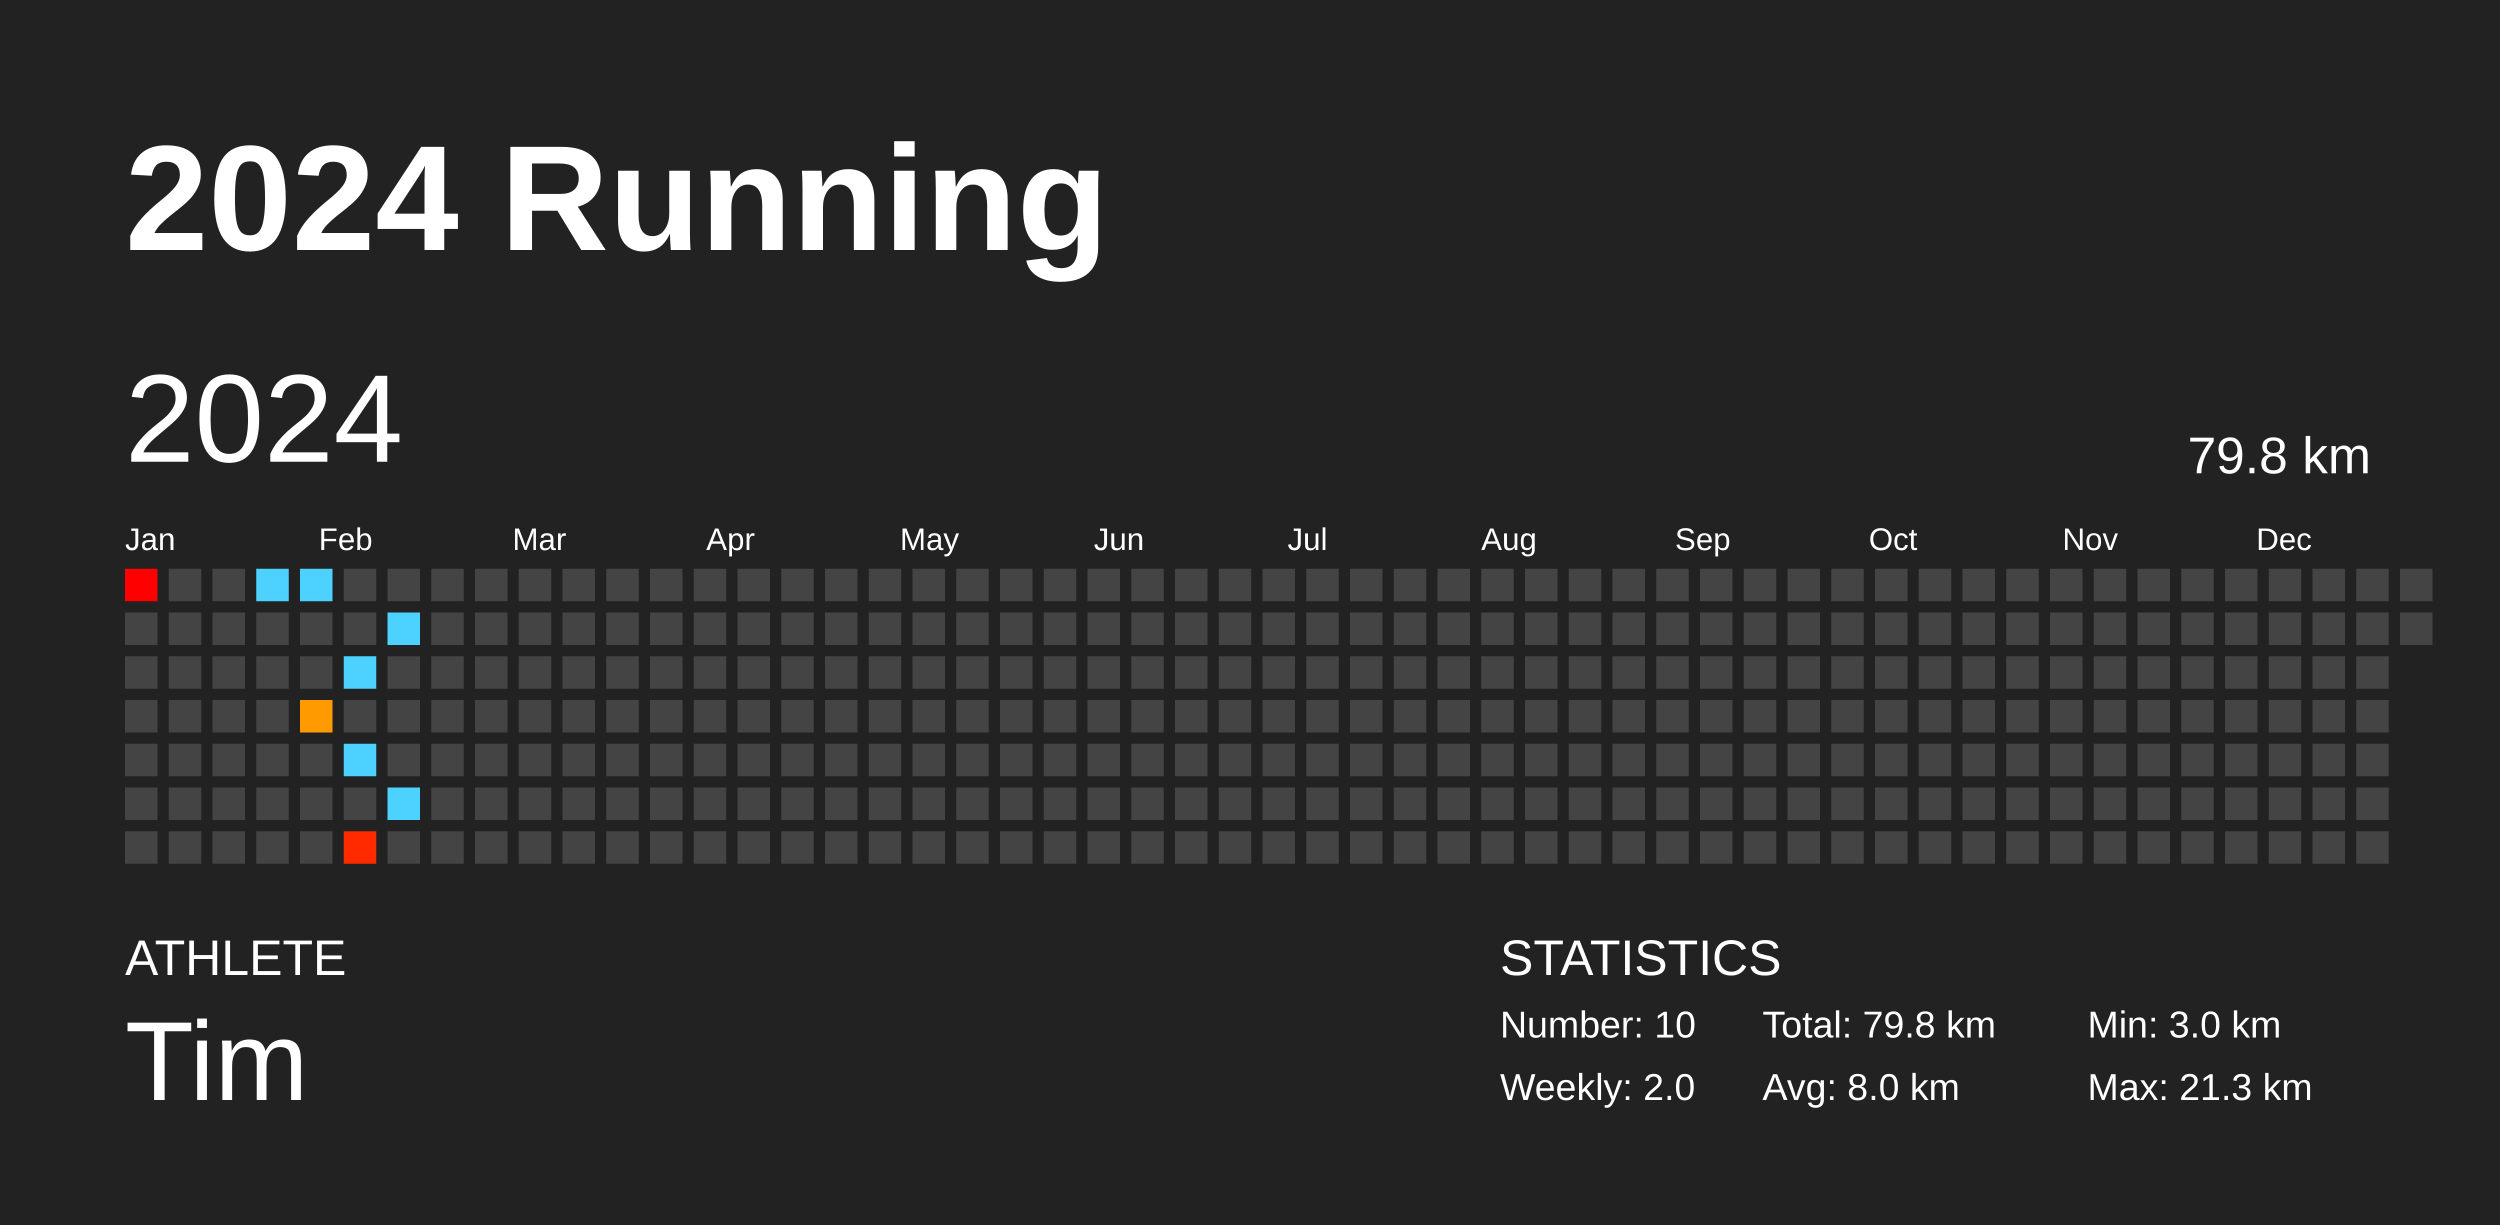
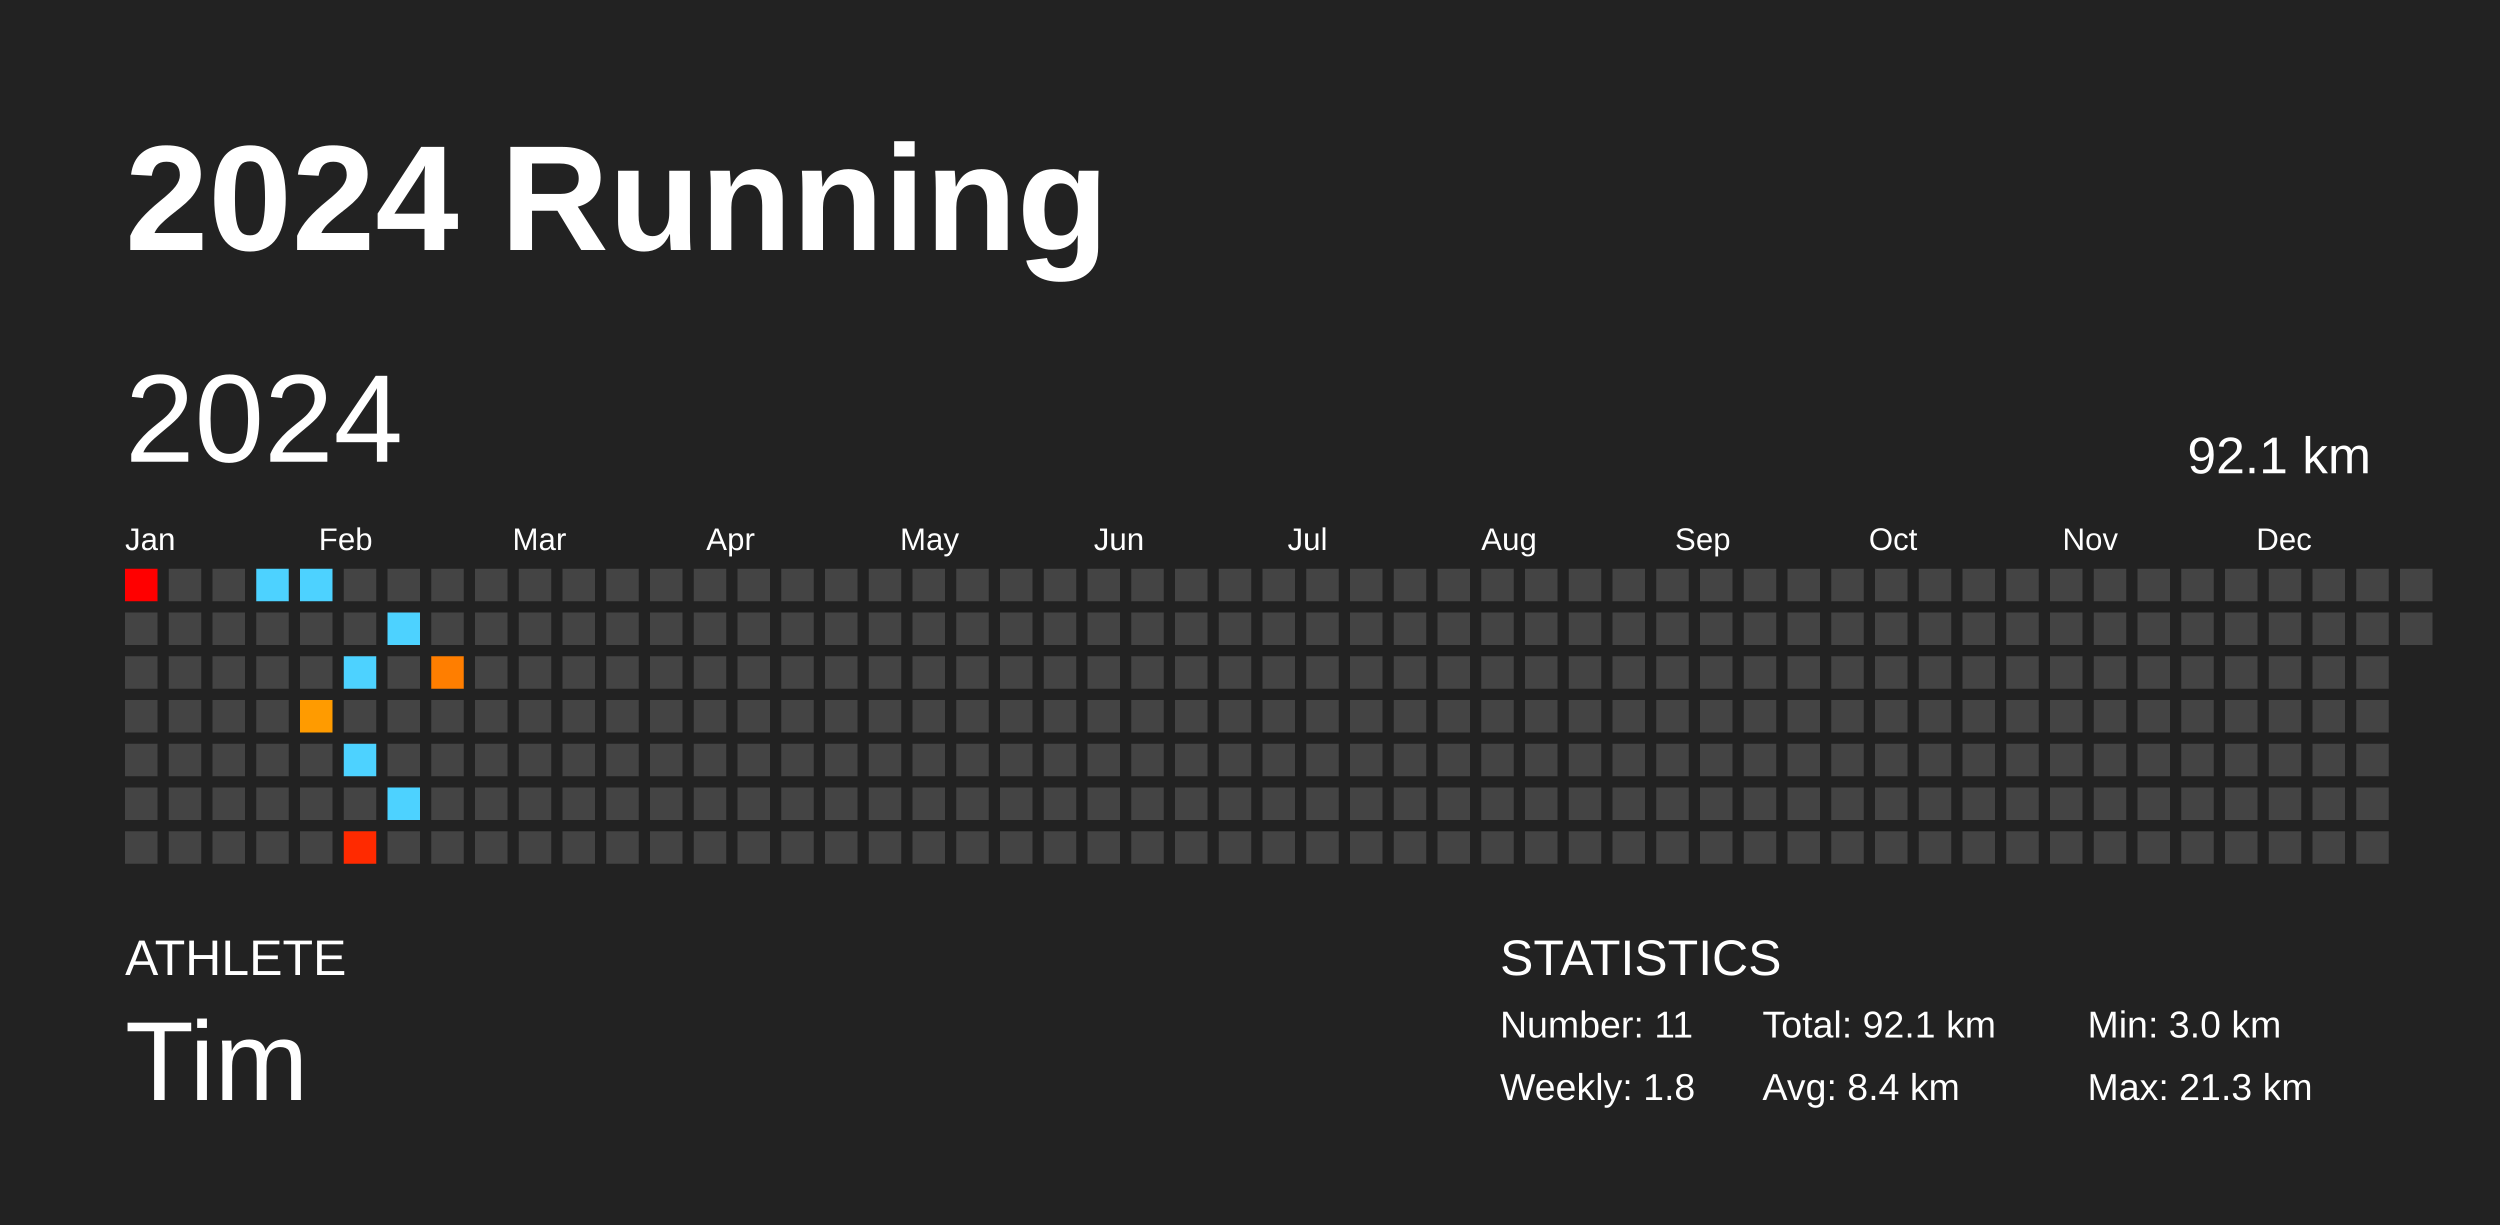
<svg xmlns="http://www.w3.org/2000/svg" baseProfile="full" height="98mm" version="1.1" viewBox="0,0,200,98" width="200mm">
  <defs />
  <rect fill="#222222" height="98" width="200" x="0" y="0" />
  <text fill="#FFFFFF" style="font-size:12px; font-family:Arial; font-weight:bold;" x="10" y="20">2024 Running</text>
  <text fill="#FFFFFF" style="font-size:4px; font-family:Arial" x="10" y="78">ATHLETE</text>
  <text fill="#FFFFFF" style="font-size:9px; font-family:Arial" x="10" y="88">Tim</text>
  <text fill="#FFFFFF" style="font-size:4px; font-family:Arial" x="120" y="78">STATISTICS</text>
-   <text fill="#FFFFFF" style="font-size:3px; font-family:Arial" x="120" y="83">Number: 10</text>
-   <text fill="#FFFFFF" style="font-size:3px; font-family:Arial" x="120" y="88">Weekly: 2.0</text>
-   <text fill="#FFFFFF" style="font-size:3px; font-family:Arial" x="141" y="83">Total: 79.8 km</text>
-   <text fill="#FFFFFF" style="font-size:3px; font-family:Arial" x="141" y="88">Avg: 8.0 km</text>
+   <text fill="#FFFFFF" style="font-size:3px; font-family:Arial" x="120" y="83">Number: 11</text>
+   <text fill="#FFFFFF" style="font-size:3px; font-family:Arial" x="120" y="88">Weekly: 1.8</text>
+   <text fill="#FFFFFF" style="font-size:3px; font-family:Arial" x="141" y="83">Total: 92.1 km</text>
+   <text fill="#FFFFFF" style="font-size:3px; font-family:Arial" x="141" y="88">Avg: 8.4 km</text>
  <text fill="#FFFFFF" style="font-size:3px; font-family:Arial" x="167" y="83">Min: 3.0 km</text>
  <text fill="#FFFFFF" style="font-size:3px; font-family:Arial" x="167" y="88">Max: 21.3 km</text>
  <text dominant-baseline="hanging" fill="#FFFFFF" style="font-size:10.0px; font-family:Arial;" x="10" y="30">2024</text>
-   <text dominant-baseline="hanging" fill="#FFFFFF" style="font-size:4.125px; font-family:Arial;" x="175" y="35">79.8 km</text>
+   <text dominant-baseline="hanging" fill="#FFFFFF" style="font-size:4.125px; font-family:Arial;" x="175" y="35">92.1 km</text>
  <text fill="#FFFFFF" style="font-size:2.5px; font-family:Arial" x="10.0" y="44">Jan</text>
  <text fill="#FFFFFF" style="font-size:2.5px; font-family:Arial" x="25.5" y="44">Feb</text>
  <text fill="#FFFFFF" style="font-size:2.5px; font-family:Arial" x="41.0" y="44">Mar</text>
  <text fill="#FFFFFF" style="font-size:2.5px; font-family:Arial" x="56.5" y="44">Apr</text>
  <text fill="#FFFFFF" style="font-size:2.5px; font-family:Arial" x="72.0" y="44">May</text>
  <text fill="#FFFFFF" style="font-size:2.5px; font-family:Arial" x="87.5" y="44">Jun</text>
  <text fill="#FFFFFF" style="font-size:2.5px; font-family:Arial" x="103.0" y="44">Jul</text>
  <text fill="#FFFFFF" style="font-size:2.5px; font-family:Arial" x="118.5" y="44">Aug</text>
  <text fill="#FFFFFF" style="font-size:2.5px; font-family:Arial" x="134.0" y="44">Sep</text>
  <text fill="#FFFFFF" style="font-size:2.5px; font-family:Arial" x="149.5" y="44">Oct</text>
  <text fill="#FFFFFF" style="font-size:2.5px; font-family:Arial" x="165.0" y="44">Nov</text>
  <text fill="#FFFFFF" style="font-size:2.5px; font-family:Arial" x="180.5" y="44">Dec</text>
  <rect fill="red" height="2.6" width="2.6" x="10.0" y="45.5" />
  <rect fill="#444444" height="2.6" width="2.6" x="10.0" y="49.0" />
  <rect fill="#444444" height="2.6" width="2.6" x="10.0" y="52.5" />
  <rect fill="#444444" height="2.6" width="2.6" x="10.0" y="56.0" />
  <rect fill="#444444" height="2.6" width="2.6" x="10.0" y="59.5" />
  <rect fill="#444444" height="2.6" width="2.6" x="10.0" y="63.0" />
  <rect fill="#444444" height="2.6" width="2.6" x="10.0" y="66.5" />
  <rect fill="#444444" height="2.6" width="2.6" x="13.5" y="45.5" />
  <rect fill="#444444" height="2.6" width="2.6" x="13.5" y="49.0" />
  <rect fill="#444444" height="2.6" width="2.6" x="13.5" y="52.5" />
  <rect fill="#444444" height="2.6" width="2.6" x="13.5" y="56.0" />
  <rect fill="#444444" height="2.6" width="2.6" x="13.5" y="59.5" />
  <rect fill="#444444" height="2.6" width="2.6" x="13.5" y="63.0" />
  <rect fill="#444444" height="2.6" width="2.6" x="13.5" y="66.5" />
  <rect fill="#444444" height="2.6" width="2.6" x="17.0" y="45.5" />
  <rect fill="#444444" height="2.6" width="2.6" x="17.0" y="49.0" />
  <rect fill="#444444" height="2.6" width="2.6" x="17.0" y="52.5" />
  <rect fill="#444444" height="2.6" width="2.6" x="17.0" y="56.0" />
  <rect fill="#444444" height="2.6" width="2.6" x="17.0" y="59.5" />
  <rect fill="#444444" height="2.6" width="2.6" x="17.0" y="63.0" />
  <rect fill="#444444" height="2.6" width="2.6" x="17.0" y="66.5" />
  <rect fill="#4dd2ff" height="2.6" width="2.6" x="20.5" y="45.5" />
  <rect fill="#444444" height="2.6" width="2.6" x="20.5" y="49.0" />
  <rect fill="#444444" height="2.6" width="2.6" x="20.5" y="52.5" />
  <rect fill="#444444" height="2.6" width="2.6" x="20.5" y="56.0" />
  <rect fill="#444444" height="2.6" width="2.6" x="20.5" y="59.5" />
  <rect fill="#444444" height="2.6" width="2.6" x="20.5" y="63.0" />
  <rect fill="#444444" height="2.6" width="2.6" x="20.5" y="66.5" />
  <rect fill="#4dd2ff" height="2.6" width="2.6" x="24.0" y="45.5" />
  <rect fill="#444444" height="2.6" width="2.6" x="24.0" y="49.0" />
  <rect fill="#444444" height="2.6" width="2.6" x="24.0" y="52.5" />
  <rect fill="#ff9b00" height="2.6" width="2.6" x="24.0" y="56.0" />
  <rect fill="#444444" height="2.6" width="2.6" x="24.0" y="59.5" />
  <rect fill="#444444" height="2.6" width="2.6" x="24.0" y="63.0" />
  <rect fill="#444444" height="2.6" width="2.6" x="24.0" y="66.5" />
  <rect fill="#444444" height="2.6" width="2.6" x="27.5" y="45.5" />
  <rect fill="#444444" height="2.6" width="2.6" x="27.5" y="49.0" />
  <rect fill="#4dd2ff" height="2.6" width="2.6" x="27.5" y="52.5" />
  <rect fill="#444444" height="2.6" width="2.6" x="27.5" y="56.0" />
  <rect fill="#4dd2ff" height="2.6" width="2.6" x="27.5" y="59.5" />
  <rect fill="#444444" height="2.6" width="2.6" x="27.5" y="63.0" />
  <rect fill="#ff2a00" height="2.6" width="2.6" x="27.5" y="66.5" />
  <rect fill="#444444" height="2.6" width="2.6" x="31.0" y="45.5" />
  <rect fill="#4dd2ff" height="2.6" width="2.6" x="31.0" y="49.0" />
  <rect fill="#444444" height="2.6" width="2.6" x="31.0" y="52.5" />
  <rect fill="#444444" height="2.6" width="2.6" x="31.0" y="56.0" />
  <rect fill="#444444" height="2.6" width="2.6" x="31.0" y="59.5" />
  <rect fill="#4dd2ff" height="2.6" width="2.6" x="31.0" y="63.0" />
  <rect fill="#444444" height="2.6" width="2.6" x="31.0" y="66.5" />
  <rect fill="#444444" height="2.6" width="2.6" x="34.5" y="45.5" />
  <rect fill="#444444" height="2.6" width="2.6" x="34.5" y="49.0" />
-   <rect fill="#444444" height="2.6" width="2.6" x="34.5" y="52.5" />
+   <rect fill="#ff7e00" height="2.6" width="2.6" x="34.5" y="52.5" />
  <rect fill="#444444" height="2.6" width="2.6" x="34.5" y="56.0" />
  <rect fill="#444444" height="2.6" width="2.6" x="34.5" y="59.5" />
  <rect fill="#444444" height="2.6" width="2.6" x="34.5" y="63.0" />
  <rect fill="#444444" height="2.6" width="2.6" x="34.5" y="66.5" />
  <rect fill="#444444" height="2.6" width="2.6" x="38.0" y="45.5" />
  <rect fill="#444444" height="2.6" width="2.6" x="38.0" y="49.0" />
  <rect fill="#444444" height="2.6" width="2.6" x="38.0" y="52.5" />
  <rect fill="#444444" height="2.6" width="2.6" x="38.0" y="56.0" />
  <rect fill="#444444" height="2.6" width="2.6" x="38.0" y="59.5" />
  <rect fill="#444444" height="2.6" width="2.6" x="38.0" y="63.0" />
  <rect fill="#444444" height="2.6" width="2.6" x="38.0" y="66.5" />
  <rect fill="#444444" height="2.6" width="2.6" x="41.5" y="45.5" />
  <rect fill="#444444" height="2.6" width="2.6" x="41.5" y="49.0" />
  <rect fill="#444444" height="2.6" width="2.6" x="41.5" y="52.5" />
  <rect fill="#444444" height="2.6" width="2.6" x="41.5" y="56.0" />
  <rect fill="#444444" height="2.6" width="2.6" x="41.5" y="59.5" />
  <rect fill="#444444" height="2.6" width="2.6" x="41.5" y="63.0" />
  <rect fill="#444444" height="2.6" width="2.6" x="41.5" y="66.5" />
  <rect fill="#444444" height="2.6" width="2.6" x="45.0" y="45.5" />
  <rect fill="#444444" height="2.6" width="2.6" x="45.0" y="49.0" />
  <rect fill="#444444" height="2.6" width="2.6" x="45.0" y="52.5" />
  <rect fill="#444444" height="2.6" width="2.6" x="45.0" y="56.0" />
  <rect fill="#444444" height="2.6" width="2.6" x="45.0" y="59.5" />
  <rect fill="#444444" height="2.6" width="2.6" x="45.0" y="63.0" />
  <rect fill="#444444" height="2.6" width="2.6" x="45.0" y="66.5" />
  <rect fill="#444444" height="2.6" width="2.6" x="48.5" y="45.5" />
  <rect fill="#444444" height="2.6" width="2.6" x="48.5" y="49.0" />
  <rect fill="#444444" height="2.6" width="2.6" x="48.5" y="52.5" />
  <rect fill="#444444" height="2.6" width="2.6" x="48.5" y="56.0" />
  <rect fill="#444444" height="2.6" width="2.6" x="48.5" y="59.5" />
  <rect fill="#444444" height="2.6" width="2.6" x="48.5" y="63.0" />
  <rect fill="#444444" height="2.6" width="2.6" x="48.5" y="66.5" />
  <rect fill="#444444" height="2.6" width="2.6" x="52.0" y="45.5" />
  <rect fill="#444444" height="2.6" width="2.6" x="52.0" y="49.0" />
  <rect fill="#444444" height="2.6" width="2.6" x="52.0" y="52.5" />
  <rect fill="#444444" height="2.6" width="2.6" x="52.0" y="56.0" />
  <rect fill="#444444" height="2.6" width="2.6" x="52.0" y="59.5" />
  <rect fill="#444444" height="2.6" width="2.6" x="52.0" y="63.0" />
  <rect fill="#444444" height="2.6" width="2.6" x="52.0" y="66.5" />
  <rect fill="#444444" height="2.6" width="2.6" x="55.5" y="45.5" />
  <rect fill="#444444" height="2.6" width="2.6" x="55.5" y="49.0" />
  <rect fill="#444444" height="2.6" width="2.6" x="55.5" y="52.5" />
  <rect fill="#444444" height="2.6" width="2.6" x="55.5" y="56.0" />
  <rect fill="#444444" height="2.6" width="2.6" x="55.5" y="59.5" />
  <rect fill="#444444" height="2.6" width="2.6" x="55.5" y="63.0" />
  <rect fill="#444444" height="2.6" width="2.6" x="55.5" y="66.5" />
  <rect fill="#444444" height="2.6" width="2.6" x="59.0" y="45.5" />
  <rect fill="#444444" height="2.6" width="2.6" x="59.0" y="49.0" />
  <rect fill="#444444" height="2.6" width="2.6" x="59.0" y="52.5" />
  <rect fill="#444444" height="2.6" width="2.6" x="59.0" y="56.0" />
  <rect fill="#444444" height="2.6" width="2.6" x="59.0" y="59.5" />
  <rect fill="#444444" height="2.6" width="2.6" x="59.0" y="63.0" />
  <rect fill="#444444" height="2.6" width="2.6" x="59.0" y="66.5" />
  <rect fill="#444444" height="2.6" width="2.6" x="62.5" y="45.5" />
  <rect fill="#444444" height="2.6" width="2.6" x="62.5" y="49.0" />
  <rect fill="#444444" height="2.6" width="2.6" x="62.5" y="52.5" />
  <rect fill="#444444" height="2.6" width="2.6" x="62.5" y="56.0" />
  <rect fill="#444444" height="2.6" width="2.6" x="62.5" y="59.5" />
  <rect fill="#444444" height="2.6" width="2.6" x="62.5" y="63.0" />
  <rect fill="#444444" height="2.6" width="2.6" x="62.5" y="66.5" />
  <rect fill="#444444" height="2.6" width="2.6" x="66.0" y="45.5" />
  <rect fill="#444444" height="2.6" width="2.6" x="66.0" y="49.0" />
  <rect fill="#444444" height="2.6" width="2.6" x="66.0" y="52.5" />
  <rect fill="#444444" height="2.6" width="2.6" x="66.0" y="56.0" />
  <rect fill="#444444" height="2.6" width="2.6" x="66.0" y="59.5" />
  <rect fill="#444444" height="2.6" width="2.6" x="66.0" y="63.0" />
  <rect fill="#444444" height="2.6" width="2.6" x="66.0" y="66.5" />
  <rect fill="#444444" height="2.6" width="2.6" x="69.5" y="45.5" />
  <rect fill="#444444" height="2.6" width="2.6" x="69.5" y="49.0" />
  <rect fill="#444444" height="2.6" width="2.6" x="69.5" y="52.5" />
  <rect fill="#444444" height="2.6" width="2.6" x="69.5" y="56.0" />
  <rect fill="#444444" height="2.6" width="2.6" x="69.5" y="59.5" />
  <rect fill="#444444" height="2.6" width="2.6" x="69.5" y="63.0" />
  <rect fill="#444444" height="2.6" width="2.6" x="69.5" y="66.5" />
  <rect fill="#444444" height="2.6" width="2.6" x="73.0" y="45.5" />
  <rect fill="#444444" height="2.6" width="2.6" x="73.0" y="49.0" />
  <rect fill="#444444" height="2.6" width="2.6" x="73.0" y="52.5" />
  <rect fill="#444444" height="2.6" width="2.6" x="73.0" y="56.0" />
  <rect fill="#444444" height="2.6" width="2.6" x="73.0" y="59.5" />
  <rect fill="#444444" height="2.6" width="2.6" x="73.0" y="63.0" />
  <rect fill="#444444" height="2.6" width="2.6" x="73.0" y="66.5" />
  <rect fill="#444444" height="2.6" width="2.6" x="76.5" y="45.5" />
  <rect fill="#444444" height="2.6" width="2.6" x="76.5" y="49.0" />
  <rect fill="#444444" height="2.6" width="2.6" x="76.5" y="52.5" />
  <rect fill="#444444" height="2.6" width="2.6" x="76.5" y="56.0" />
  <rect fill="#444444" height="2.6" width="2.6" x="76.5" y="59.5" />
  <rect fill="#444444" height="2.6" width="2.6" x="76.5" y="63.0" />
  <rect fill="#444444" height="2.6" width="2.6" x="76.5" y="66.5" />
  <rect fill="#444444" height="2.6" width="2.6" x="80.0" y="45.5" />
  <rect fill="#444444" height="2.6" width="2.6" x="80.0" y="49.0" />
  <rect fill="#444444" height="2.6" width="2.6" x="80.0" y="52.5" />
  <rect fill="#444444" height="2.6" width="2.6" x="80.0" y="56.0" />
  <rect fill="#444444" height="2.6" width="2.6" x="80.0" y="59.5" />
  <rect fill="#444444" height="2.6" width="2.6" x="80.0" y="63.0" />
  <rect fill="#444444" height="2.6" width="2.6" x="80.0" y="66.5" />
  <rect fill="#444444" height="2.6" width="2.6" x="83.5" y="45.5" />
  <rect fill="#444444" height="2.6" width="2.6" x="83.5" y="49.0" />
  <rect fill="#444444" height="2.6" width="2.6" x="83.5" y="52.5" />
  <rect fill="#444444" height="2.6" width="2.6" x="83.5" y="56.0" />
  <rect fill="#444444" height="2.6" width="2.6" x="83.5" y="59.5" />
  <rect fill="#444444" height="2.6" width="2.6" x="83.5" y="63.0" />
  <rect fill="#444444" height="2.6" width="2.6" x="83.5" y="66.5" />
  <rect fill="#444444" height="2.6" width="2.6" x="87.0" y="45.5" />
  <rect fill="#444444" height="2.6" width="2.6" x="87.0" y="49.0" />
  <rect fill="#444444" height="2.6" width="2.6" x="87.0" y="52.5" />
  <rect fill="#444444" height="2.6" width="2.6" x="87.0" y="56.0" />
  <rect fill="#444444" height="2.6" width="2.6" x="87.0" y="59.5" />
  <rect fill="#444444" height="2.6" width="2.6" x="87.0" y="63.0" />
  <rect fill="#444444" height="2.6" width="2.6" x="87.0" y="66.5" />
  <rect fill="#444444" height="2.6" width="2.6" x="90.5" y="45.5" />
  <rect fill="#444444" height="2.6" width="2.6" x="90.5" y="49.0" />
  <rect fill="#444444" height="2.6" width="2.6" x="90.5" y="52.5" />
  <rect fill="#444444" height="2.6" width="2.6" x="90.5" y="56.0" />
  <rect fill="#444444" height="2.6" width="2.6" x="90.5" y="59.5" />
  <rect fill="#444444" height="2.6" width="2.6" x="90.5" y="63.0" />
  <rect fill="#444444" height="2.6" width="2.6" x="90.5" y="66.5" />
  <rect fill="#444444" height="2.6" width="2.6" x="94.0" y="45.5" />
  <rect fill="#444444" height="2.6" width="2.6" x="94.0" y="49.0" />
  <rect fill="#444444" height="2.6" width="2.6" x="94.0" y="52.5" />
  <rect fill="#444444" height="2.6" width="2.6" x="94.0" y="56.0" />
  <rect fill="#444444" height="2.6" width="2.6" x="94.0" y="59.5" />
  <rect fill="#444444" height="2.6" width="2.6" x="94.0" y="63.0" />
  <rect fill="#444444" height="2.6" width="2.6" x="94.0" y="66.5" />
  <rect fill="#444444" height="2.6" width="2.6" x="97.5" y="45.5" />
  <rect fill="#444444" height="2.6" width="2.6" x="97.5" y="49.0" />
  <rect fill="#444444" height="2.6" width="2.6" x="97.5" y="52.5" />
  <rect fill="#444444" height="2.6" width="2.6" x="97.5" y="56.0" />
  <rect fill="#444444" height="2.6" width="2.6" x="97.5" y="59.5" />
  <rect fill="#444444" height="2.6" width="2.6" x="97.5" y="63.0" />
  <rect fill="#444444" height="2.6" width="2.6" x="97.5" y="66.5" />
  <rect fill="#444444" height="2.6" width="2.6" x="101.0" y="45.5" />
  <rect fill="#444444" height="2.6" width="2.6" x="101.0" y="49.0" />
  <rect fill="#444444" height="2.6" width="2.6" x="101.0" y="52.5" />
  <rect fill="#444444" height="2.6" width="2.6" x="101.0" y="56.0" />
  <rect fill="#444444" height="2.6" width="2.6" x="101.0" y="59.5" />
  <rect fill="#444444" height="2.6" width="2.6" x="101.0" y="63.0" />
  <rect fill="#444444" height="2.6" width="2.6" x="101.0" y="66.5" />
  <rect fill="#444444" height="2.6" width="2.6" x="104.5" y="45.5" />
  <rect fill="#444444" height="2.6" width="2.6" x="104.5" y="49.0" />
  <rect fill="#444444" height="2.6" width="2.6" x="104.5" y="52.5" />
  <rect fill="#444444" height="2.6" width="2.6" x="104.5" y="56.0" />
  <rect fill="#444444" height="2.6" width="2.6" x="104.5" y="59.5" />
  <rect fill="#444444" height="2.6" width="2.6" x="104.5" y="63.0" />
  <rect fill="#444444" height="2.6" width="2.6" x="104.5" y="66.5" />
  <rect fill="#444444" height="2.6" width="2.6" x="108.0" y="45.5" />
  <rect fill="#444444" height="2.6" width="2.6" x="108.0" y="49.0" />
  <rect fill="#444444" height="2.6" width="2.6" x="108.0" y="52.5" />
  <rect fill="#444444" height="2.6" width="2.6" x="108.0" y="56.0" />
  <rect fill="#444444" height="2.6" width="2.6" x="108.0" y="59.5" />
  <rect fill="#444444" height="2.6" width="2.6" x="108.0" y="63.0" />
  <rect fill="#444444" height="2.6" width="2.6" x="108.0" y="66.5" />
  <rect fill="#444444" height="2.6" width="2.6" x="111.5" y="45.5" />
  <rect fill="#444444" height="2.6" width="2.6" x="111.5" y="49.0" />
  <rect fill="#444444" height="2.6" width="2.6" x="111.5" y="52.5" />
  <rect fill="#444444" height="2.6" width="2.6" x="111.5" y="56.0" />
  <rect fill="#444444" height="2.6" width="2.6" x="111.5" y="59.5" />
  <rect fill="#444444" height="2.6" width="2.6" x="111.5" y="63.0" />
  <rect fill="#444444" height="2.6" width="2.6" x="111.5" y="66.5" />
  <rect fill="#444444" height="2.6" width="2.6" x="115.0" y="45.5" />
  <rect fill="#444444" height="2.6" width="2.6" x="115.0" y="49.0" />
  <rect fill="#444444" height="2.6" width="2.6" x="115.0" y="52.5" />
  <rect fill="#444444" height="2.6" width="2.6" x="115.0" y="56.0" />
  <rect fill="#444444" height="2.6" width="2.6" x="115.0" y="59.5" />
  <rect fill="#444444" height="2.6" width="2.6" x="115.0" y="63.0" />
  <rect fill="#444444" height="2.6" width="2.6" x="115.0" y="66.5" />
  <rect fill="#444444" height="2.6" width="2.6" x="118.5" y="45.5" />
  <rect fill="#444444" height="2.6" width="2.6" x="118.5" y="49.0" />
  <rect fill="#444444" height="2.6" width="2.6" x="118.5" y="52.5" />
  <rect fill="#444444" height="2.6" width="2.6" x="118.5" y="56.0" />
  <rect fill="#444444" height="2.6" width="2.6" x="118.5" y="59.5" />
  <rect fill="#444444" height="2.6" width="2.6" x="118.5" y="63.0" />
  <rect fill="#444444" height="2.6" width="2.6" x="118.5" y="66.5" />
  <rect fill="#444444" height="2.6" width="2.6" x="122.0" y="45.5" />
  <rect fill="#444444" height="2.6" width="2.6" x="122.0" y="49.0" />
  <rect fill="#444444" height="2.6" width="2.6" x="122.0" y="52.5" />
  <rect fill="#444444" height="2.6" width="2.6" x="122.0" y="56.0" />
  <rect fill="#444444" height="2.6" width="2.6" x="122.0" y="59.5" />
  <rect fill="#444444" height="2.6" width="2.6" x="122.0" y="63.0" />
  <rect fill="#444444" height="2.6" width="2.6" x="122.0" y="66.5" />
  <rect fill="#444444" height="2.6" width="2.6" x="125.5" y="45.5" />
  <rect fill="#444444" height="2.6" width="2.6" x="125.5" y="49.0" />
  <rect fill="#444444" height="2.6" width="2.6" x="125.5" y="52.5" />
  <rect fill="#444444" height="2.6" width="2.6" x="125.5" y="56.0" />
  <rect fill="#444444" height="2.6" width="2.6" x="125.5" y="59.5" />
  <rect fill="#444444" height="2.6" width="2.6" x="125.5" y="63.0" />
  <rect fill="#444444" height="2.6" width="2.6" x="125.5" y="66.5" />
  <rect fill="#444444" height="2.6" width="2.6" x="129.0" y="45.5" />
  <rect fill="#444444" height="2.6" width="2.6" x="129.0" y="49.0" />
  <rect fill="#444444" height="2.6" width="2.6" x="129.0" y="52.5" />
  <rect fill="#444444" height="2.6" width="2.6" x="129.0" y="56.0" />
  <rect fill="#444444" height="2.6" width="2.6" x="129.0" y="59.5" />
  <rect fill="#444444" height="2.6" width="2.6" x="129.0" y="63.0" />
  <rect fill="#444444" height="2.6" width="2.6" x="129.0" y="66.5" />
  <rect fill="#444444" height="2.6" width="2.6" x="132.5" y="45.5" />
  <rect fill="#444444" height="2.6" width="2.6" x="132.5" y="49.0" />
  <rect fill="#444444" height="2.6" width="2.6" x="132.5" y="52.5" />
  <rect fill="#444444" height="2.6" width="2.6" x="132.5" y="56.0" />
  <rect fill="#444444" height="2.6" width="2.6" x="132.5" y="59.5" />
  <rect fill="#444444" height="2.6" width="2.6" x="132.5" y="63.0" />
  <rect fill="#444444" height="2.6" width="2.6" x="132.5" y="66.5" />
  <rect fill="#444444" height="2.6" width="2.6" x="136.0" y="45.5" />
  <rect fill="#444444" height="2.6" width="2.6" x="136.0" y="49.0" />
  <rect fill="#444444" height="2.6" width="2.6" x="136.0" y="52.5" />
  <rect fill="#444444" height="2.6" width="2.6" x="136.0" y="56.0" />
  <rect fill="#444444" height="2.6" width="2.6" x="136.0" y="59.5" />
  <rect fill="#444444" height="2.6" width="2.6" x="136.0" y="63.0" />
  <rect fill="#444444" height="2.6" width="2.6" x="136.0" y="66.5" />
  <rect fill="#444444" height="2.6" width="2.6" x="139.5" y="45.5" />
  <rect fill="#444444" height="2.6" width="2.6" x="139.5" y="49.0" />
  <rect fill="#444444" height="2.6" width="2.6" x="139.5" y="52.5" />
  <rect fill="#444444" height="2.6" width="2.6" x="139.5" y="56.0" />
  <rect fill="#444444" height="2.6" width="2.6" x="139.5" y="59.5" />
  <rect fill="#444444" height="2.6" width="2.6" x="139.5" y="63.0" />
  <rect fill="#444444" height="2.6" width="2.6" x="139.5" y="66.5" />
  <rect fill="#444444" height="2.6" width="2.6" x="143.0" y="45.5" />
  <rect fill="#444444" height="2.6" width="2.6" x="143.0" y="49.0" />
  <rect fill="#444444" height="2.6" width="2.6" x="143.0" y="52.5" />
  <rect fill="#444444" height="2.6" width="2.6" x="143.0" y="56.0" />
  <rect fill="#444444" height="2.6" width="2.6" x="143.0" y="59.5" />
  <rect fill="#444444" height="2.6" width="2.6" x="143.0" y="63.0" />
  <rect fill="#444444" height="2.6" width="2.6" x="143.0" y="66.5" />
  <rect fill="#444444" height="2.6" width="2.6" x="146.5" y="45.5" />
  <rect fill="#444444" height="2.6" width="2.6" x="146.5" y="49.0" />
  <rect fill="#444444" height="2.6" width="2.6" x="146.5" y="52.5" />
  <rect fill="#444444" height="2.6" width="2.6" x="146.5" y="56.0" />
  <rect fill="#444444" height="2.6" width="2.6" x="146.5" y="59.5" />
  <rect fill="#444444" height="2.6" width="2.6" x="146.5" y="63.0" />
  <rect fill="#444444" height="2.6" width="2.6" x="146.5" y="66.5" />
  <rect fill="#444444" height="2.6" width="2.6" x="150.0" y="45.5" />
  <rect fill="#444444" height="2.6" width="2.6" x="150.0" y="49.0" />
  <rect fill="#444444" height="2.6" width="2.6" x="150.0" y="52.5" />
  <rect fill="#444444" height="2.6" width="2.6" x="150.0" y="56.0" />
  <rect fill="#444444" height="2.6" width="2.6" x="150.0" y="59.5" />
  <rect fill="#444444" height="2.6" width="2.6" x="150.0" y="63.0" />
  <rect fill="#444444" height="2.6" width="2.6" x="150.0" y="66.5" />
  <rect fill="#444444" height="2.6" width="2.6" x="153.5" y="45.5" />
  <rect fill="#444444" height="2.6" width="2.6" x="153.5" y="49.0" />
  <rect fill="#444444" height="2.6" width="2.6" x="153.5" y="52.5" />
  <rect fill="#444444" height="2.6" width="2.6" x="153.5" y="56.0" />
  <rect fill="#444444" height="2.6" width="2.6" x="153.5" y="59.5" />
  <rect fill="#444444" height="2.6" width="2.6" x="153.5" y="63.0" />
  <rect fill="#444444" height="2.6" width="2.6" x="153.5" y="66.5" />
  <rect fill="#444444" height="2.6" width="2.6" x="157.0" y="45.5" />
  <rect fill="#444444" height="2.6" width="2.6" x="157.0" y="49.0" />
  <rect fill="#444444" height="2.6" width="2.6" x="157.0" y="52.5" />
  <rect fill="#444444" height="2.6" width="2.6" x="157.0" y="56.0" />
  <rect fill="#444444" height="2.6" width="2.6" x="157.0" y="59.5" />
  <rect fill="#444444" height="2.6" width="2.6" x="157.0" y="63.0" />
  <rect fill="#444444" height="2.6" width="2.6" x="157.0" y="66.5" />
  <rect fill="#444444" height="2.6" width="2.6" x="160.5" y="45.5" />
  <rect fill="#444444" height="2.6" width="2.6" x="160.5" y="49.0" />
  <rect fill="#444444" height="2.6" width="2.6" x="160.5" y="52.5" />
  <rect fill="#444444" height="2.6" width="2.6" x="160.5" y="56.0" />
  <rect fill="#444444" height="2.6" width="2.6" x="160.5" y="59.5" />
  <rect fill="#444444" height="2.6" width="2.6" x="160.5" y="63.0" />
  <rect fill="#444444" height="2.6" width="2.6" x="160.5" y="66.5" />
  <rect fill="#444444" height="2.6" width="2.6" x="164.0" y="45.5" />
  <rect fill="#444444" height="2.6" width="2.6" x="164.0" y="49.0" />
  <rect fill="#444444" height="2.6" width="2.6" x="164.0" y="52.5" />
  <rect fill="#444444" height="2.6" width="2.6" x="164.0" y="56.0" />
  <rect fill="#444444" height="2.6" width="2.6" x="164.0" y="59.5" />
  <rect fill="#444444" height="2.6" width="2.6" x="164.0" y="63.0" />
  <rect fill="#444444" height="2.6" width="2.6" x="164.0" y="66.5" />
  <rect fill="#444444" height="2.6" width="2.6" x="167.5" y="45.5" />
  <rect fill="#444444" height="2.6" width="2.6" x="167.5" y="49.0" />
  <rect fill="#444444" height="2.6" width="2.6" x="167.5" y="52.5" />
  <rect fill="#444444" height="2.6" width="2.6" x="167.5" y="56.0" />
  <rect fill="#444444" height="2.6" width="2.6" x="167.5" y="59.5" />
  <rect fill="#444444" height="2.6" width="2.6" x="167.5" y="63.0" />
  <rect fill="#444444" height="2.6" width="2.6" x="167.5" y="66.5" />
  <rect fill="#444444" height="2.6" width="2.6" x="171.0" y="45.5" />
  <rect fill="#444444" height="2.6" width="2.6" x="171.0" y="49.0" />
  <rect fill="#444444" height="2.6" width="2.6" x="171.0" y="52.5" />
  <rect fill="#444444" height="2.6" width="2.6" x="171.0" y="56.0" />
  <rect fill="#444444" height="2.6" width="2.6" x="171.0" y="59.5" />
  <rect fill="#444444" height="2.6" width="2.6" x="171.0" y="63.0" />
  <rect fill="#444444" height="2.6" width="2.6" x="171.0" y="66.5" />
  <rect fill="#444444" height="2.6" width="2.6" x="174.5" y="45.5" />
  <rect fill="#444444" height="2.6" width="2.6" x="174.5" y="49.0" />
  <rect fill="#444444" height="2.6" width="2.6" x="174.5" y="52.5" />
  <rect fill="#444444" height="2.6" width="2.6" x="174.5" y="56.0" />
  <rect fill="#444444" height="2.6" width="2.6" x="174.5" y="59.5" />
  <rect fill="#444444" height="2.6" width="2.6" x="174.5" y="63.0" />
  <rect fill="#444444" height="2.6" width="2.6" x="174.5" y="66.5" />
  <rect fill="#444444" height="2.6" width="2.6" x="178.0" y="45.5" />
  <rect fill="#444444" height="2.6" width="2.6" x="178.0" y="49.0" />
  <rect fill="#444444" height="2.6" width="2.6" x="178.0" y="52.5" />
  <rect fill="#444444" height="2.6" width="2.6" x="178.0" y="56.0" />
  <rect fill="#444444" height="2.6" width="2.6" x="178.0" y="59.5" />
  <rect fill="#444444" height="2.6" width="2.6" x="178.0" y="63.0" />
  <rect fill="#444444" height="2.6" width="2.6" x="178.0" y="66.5" />
  <rect fill="#444444" height="2.6" width="2.6" x="181.5" y="45.5" />
  <rect fill="#444444" height="2.6" width="2.6" x="181.5" y="49.0" />
  <rect fill="#444444" height="2.6" width="2.6" x="181.5" y="52.5" />
  <rect fill="#444444" height="2.6" width="2.6" x="181.5" y="56.0" />
  <rect fill="#444444" height="2.6" width="2.6" x="181.5" y="59.5" />
  <rect fill="#444444" height="2.6" width="2.6" x="181.5" y="63.0" />
  <rect fill="#444444" height="2.6" width="2.6" x="181.5" y="66.5" />
  <rect fill="#444444" height="2.6" width="2.6" x="185.0" y="45.5" />
  <rect fill="#444444" height="2.6" width="2.6" x="185.0" y="49.0" />
  <rect fill="#444444" height="2.6" width="2.6" x="185.0" y="52.5" />
  <rect fill="#444444" height="2.6" width="2.6" x="185.0" y="56.0" />
  <rect fill="#444444" height="2.6" width="2.6" x="185.0" y="59.5" />
  <rect fill="#444444" height="2.6" width="2.6" x="185.0" y="63.0" />
  <rect fill="#444444" height="2.6" width="2.6" x="185.0" y="66.5" />
  <rect fill="#444444" height="2.6" width="2.6" x="188.5" y="45.5" />
  <rect fill="#444444" height="2.6" width="2.6" x="188.5" y="49.0" />
  <rect fill="#444444" height="2.6" width="2.6" x="188.5" y="52.5" />
  <rect fill="#444444" height="2.6" width="2.6" x="188.5" y="56.0" />
  <rect fill="#444444" height="2.6" width="2.6" x="188.5" y="59.5" />
  <rect fill="#444444" height="2.6" width="2.6" x="188.5" y="63.0" />
  <rect fill="#444444" height="2.6" width="2.6" x="188.5" y="66.5" />
  <rect fill="#444444" height="2.6" width="2.6" x="192.0" y="45.5" />
  <rect fill="#444444" height="2.6" width="2.6" x="192.0" y="49.0" />
</svg>
